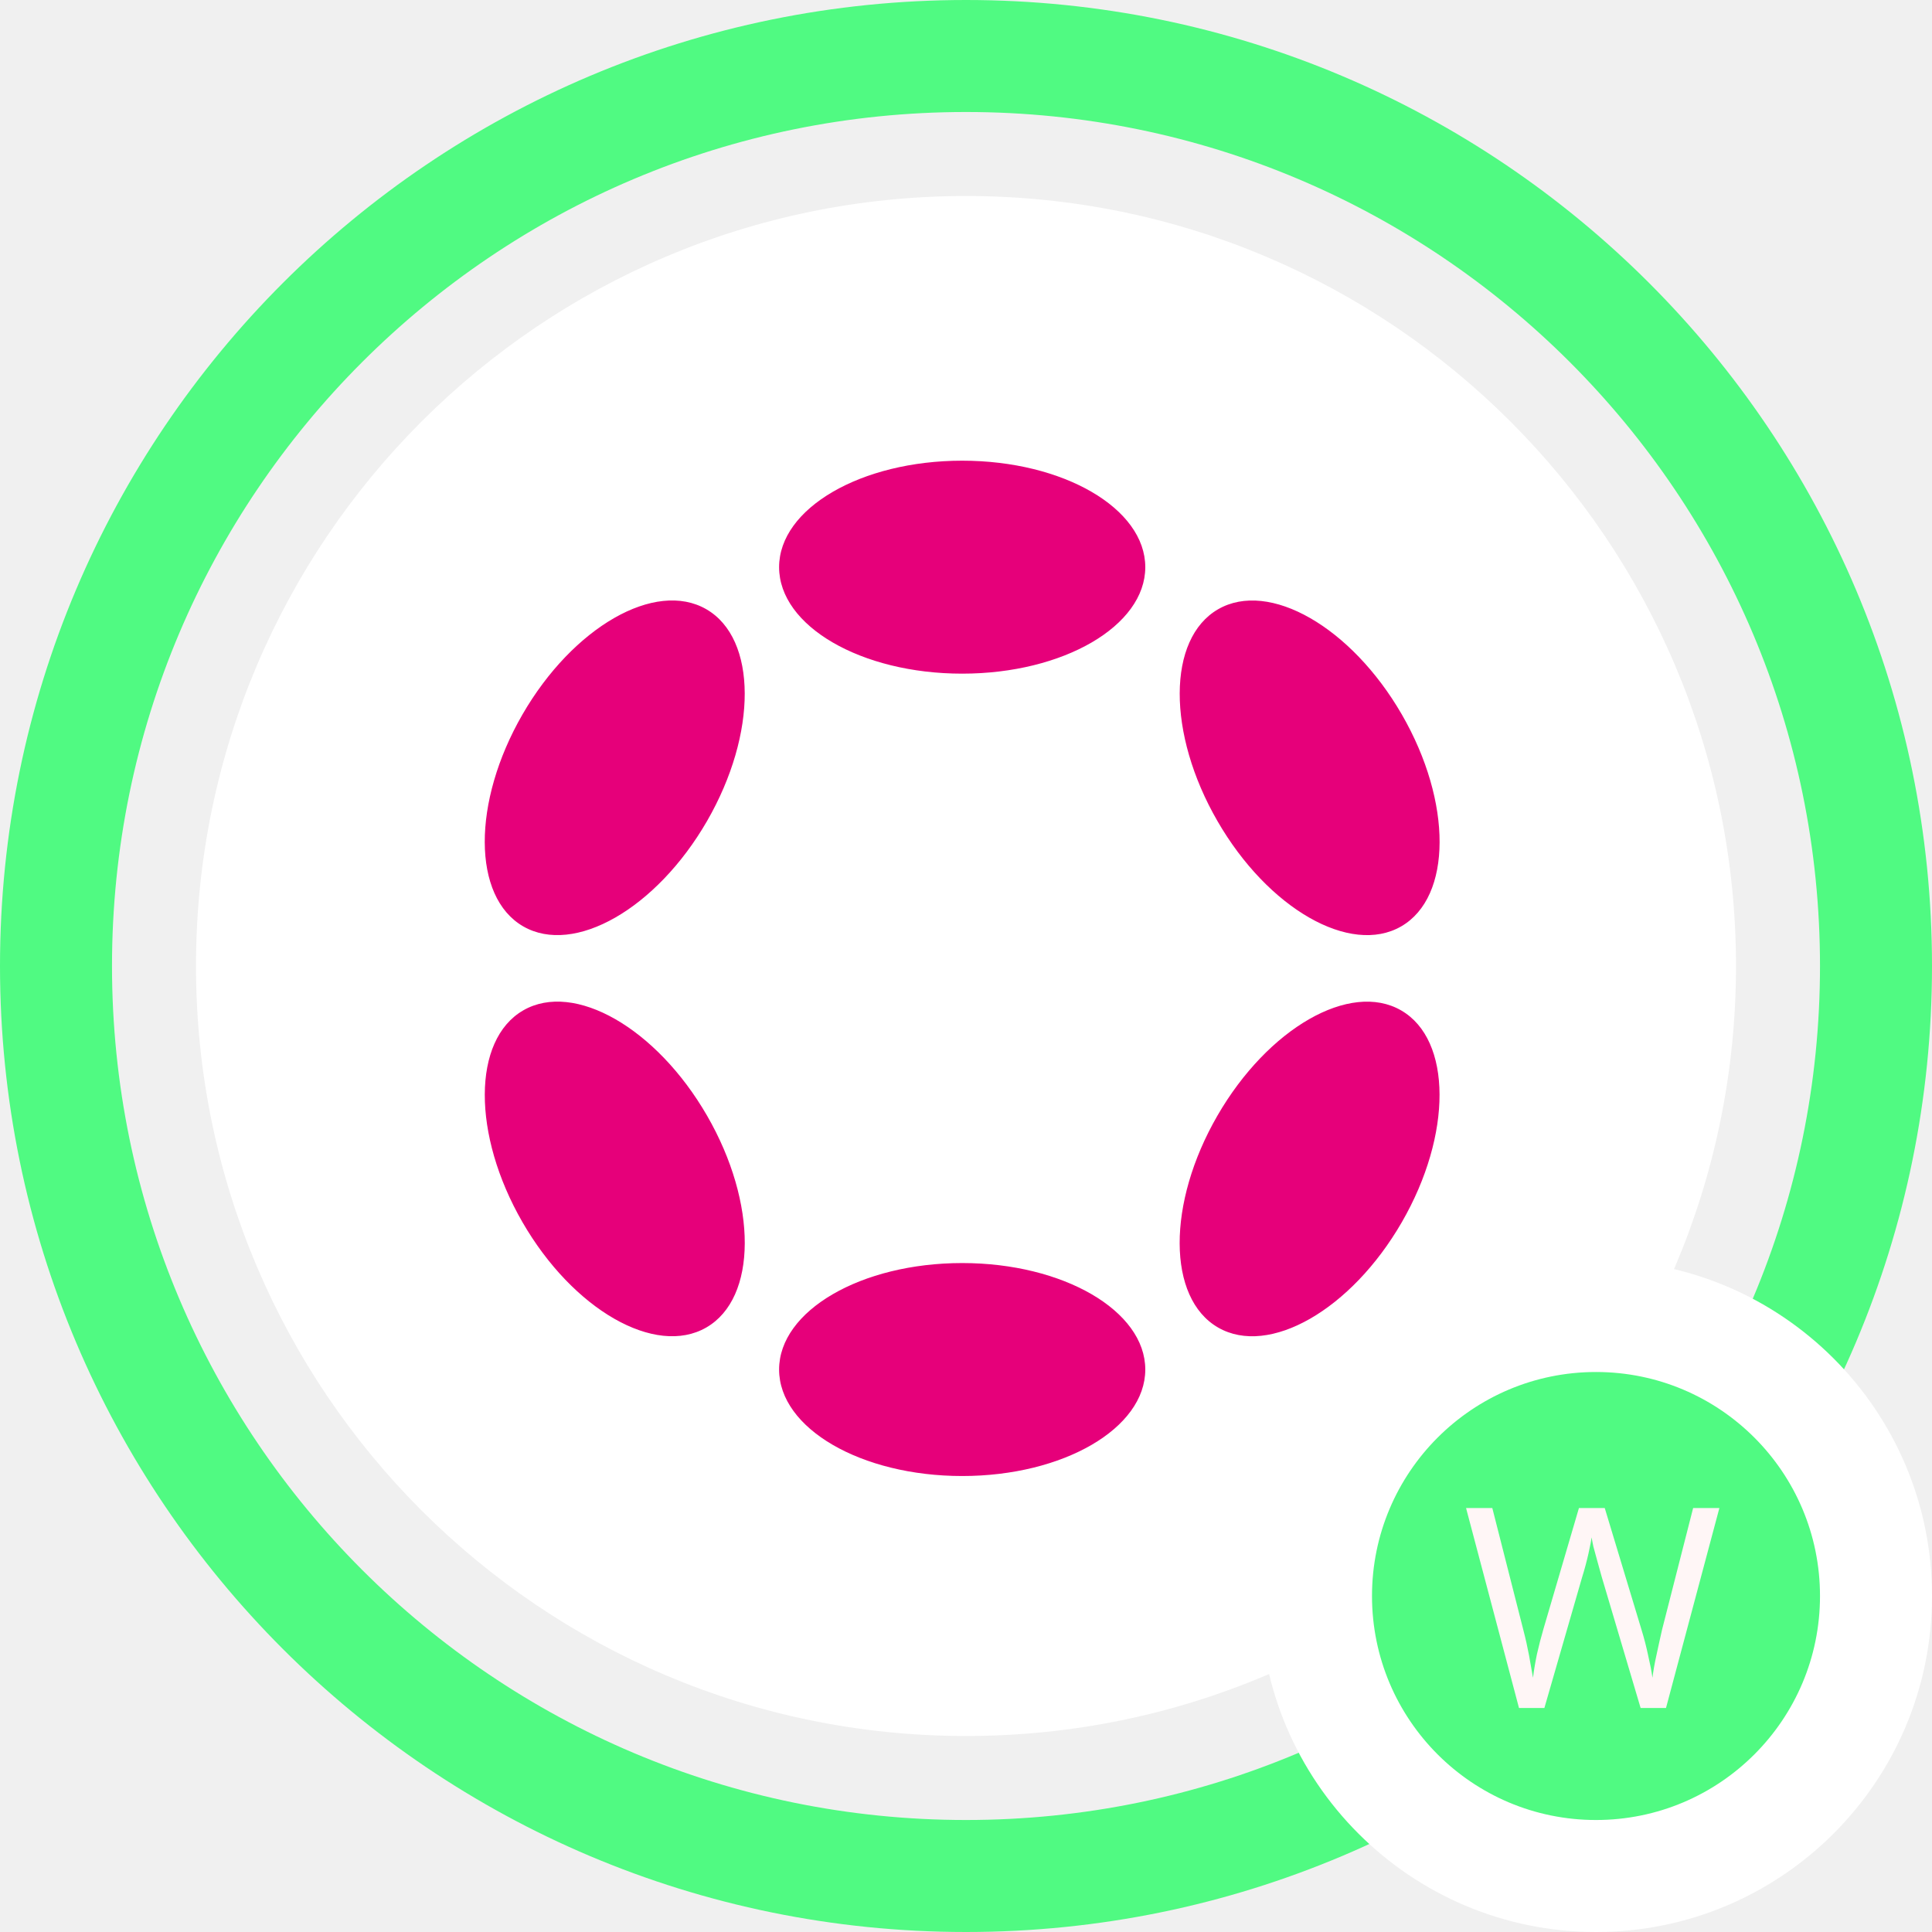
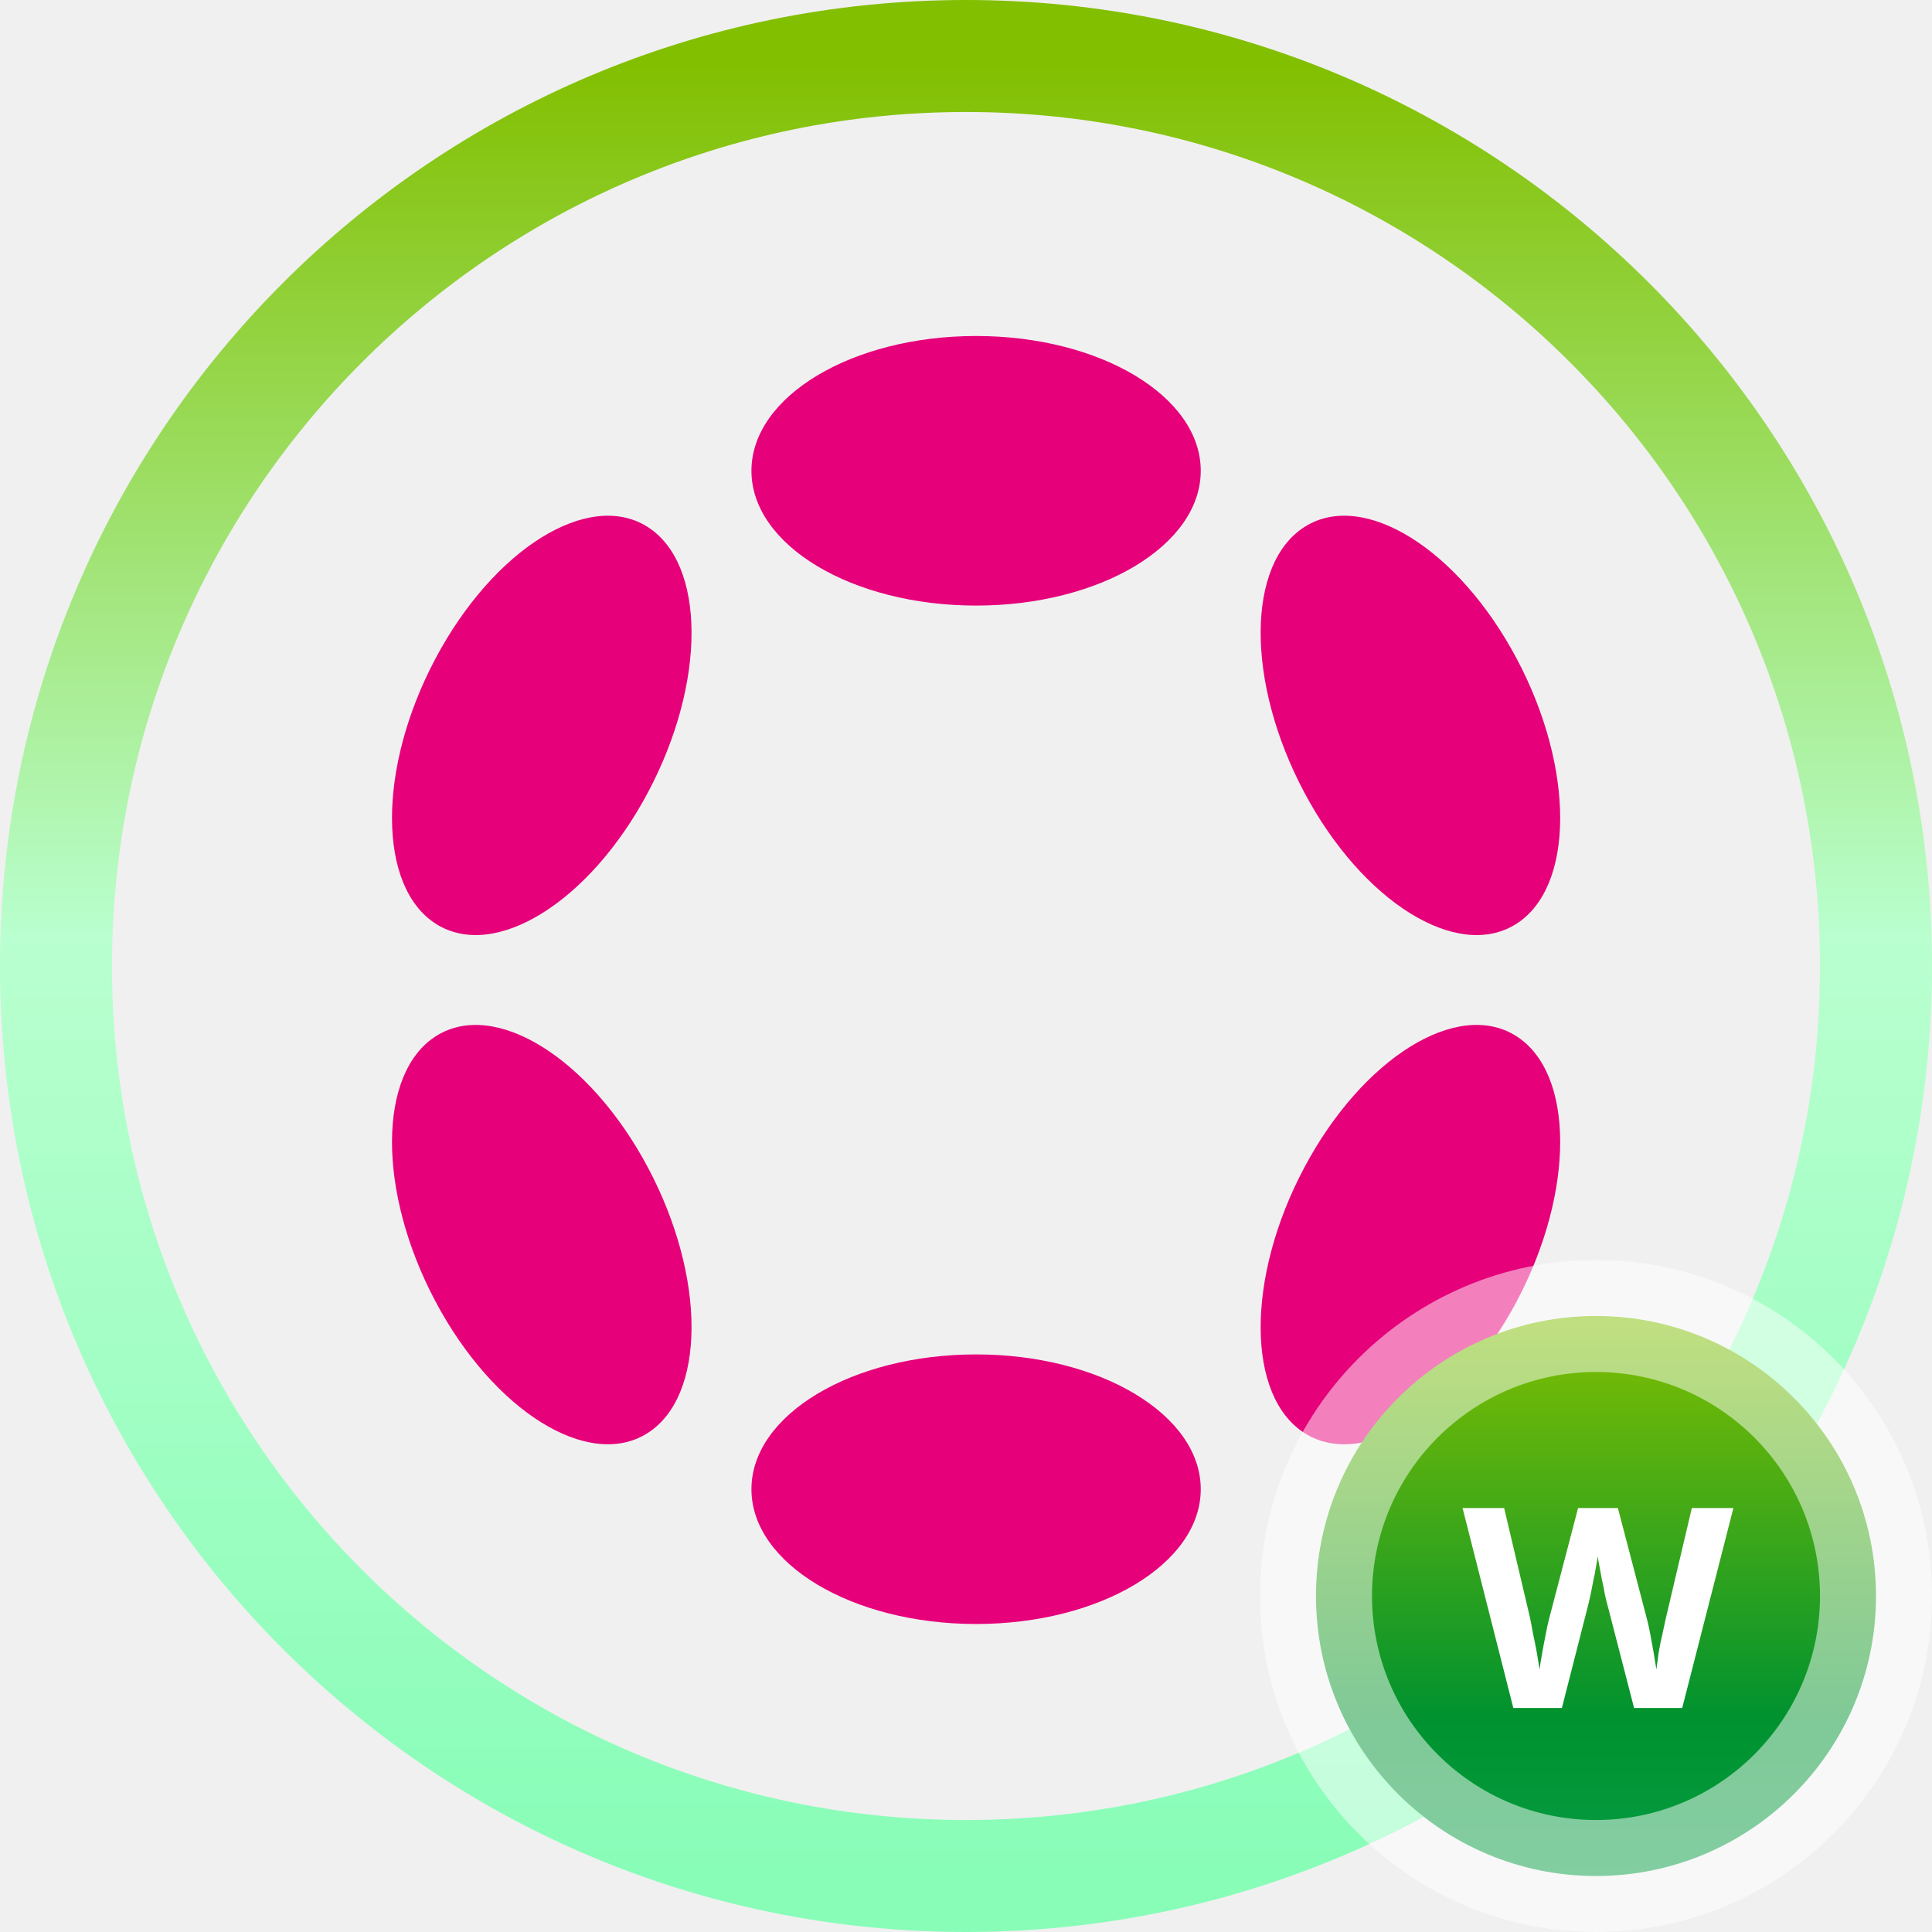
<svg xmlns="http://www.w3.org/2000/svg" xmlns:xlink="http://www.w3.org/1999/xlink" width="69px" height="69px" viewBox="0 0 69 69" version="1.1">
  <defs>
-     <rect id="path-1" x="0" y="0" width="24" height="24" />
-     <path d="M22,12 C22,17.523 17.523,22 12,22 C6.477,22 2,17.523 2,12 C2,6.477 6.477,2 12,2 C17.523,2 22,6.477 22,12 Z" id="path-3" />
+     <linearGradient x1="50%" y1="0%" x2="50%" y2="100%" id="linearGradient-1">
+       <stop stop-color="#82BF00" offset="0%" />
+       <stop stop-color="#B9FFCF" offset="48.295%" />
+       <stop stop-color="#88FDB8" offset="100%" />
+     </linearGradient>
+     <linearGradient x1="50%" y1="0%" x2="50%" y2="100%" id="linearGradient-2">
+       <stop stop-color="#82BF00" offset="0%" />
+       <stop stop-color="#00922F" offset="71.576%" />
+       <stop stop-color="#059C43" offset="100%" />
+     </linearGradient>
+     <rect id="path-3" x="0" y="0" width="24" height="24" />
  </defs>
  <g id="页面-1" stroke="none" stroke-width="1" fill="none" fill-rule="evenodd">
-     <g id="vDOT" transform="translate(2, 2)">
-       <path d="M32.5,5 C47.688,5 60,17.312 60,32.5 C60,47.688 47.688,60 32.5,60 C17.312,60 5,47.688 5,32.5 C5,17.312 17.312,5 32.5,5 Z" id="路径" fill="#FFFFFF" fill-rule="nonzero" />
-       <path d="M38.903,18.256 C38.903,20.357 35.975,22.059 32.364,22.059 C28.752,22.059 25.825,20.357 25.825,18.256 C25.825,16.156 28.752,14.453 32.364,14.453 C35.975,14.453 38.903,16.156 38.903,18.256 Z M38.903,46.912 C38.903,49.013 35.975,50.715 32.364,50.715 C28.752,50.715 25.825,49.013 25.825,46.912 C25.825,44.812 28.752,43.109 32.364,43.109 C35.975,43.109 38.903,44.812 38.903,46.912 Z M23.251,27.324 C25.056,24.196 25.045,20.809 23.225,19.758 C21.404,18.707 18.465,20.391 16.659,23.518 C14.854,26.646 14.865,30.033 16.685,31.084 C18.506,32.135 21.445,30.451 23.251,27.324 Z M48.041,34.086 C49.86,35.136 49.871,38.523 48.065,41.65 C46.26,44.778 43.321,46.462 41.502,45.411 C39.683,44.361 39.672,40.974 41.478,37.847 C43.284,34.719 46.222,33.035 48.041,34.086 Z M23.226,45.41 C25.046,44.359 25.058,40.972 23.252,37.845 C21.446,34.717 18.507,33.034 16.687,34.085 C14.866,35.136 14.855,38.523 16.66,41.65 C18.466,44.778 21.406,46.461 23.226,45.41 Z M48.067,23.52 C49.873,26.648 49.862,30.034 48.043,31.085 C46.224,32.135 43.285,30.451 41.48,27.323 C39.674,24.196 39.685,20.809 41.504,19.759 C43.323,18.709 46.261,20.393 48.067,23.52 Z" id="形状" fill="#E6007A" />
-       <circle id="椭圆形" stroke="#50FA82" stroke-width="4" cx="32.5" cy="32.5" r="32.5" />
-       <path d="M65,55 C65,60.523 60.523,65 55,65 C49.477,65 45,60.523 45,55 C45,49.477 49.477,45 55,45 C60.523,45 65,49.477 65,55 Z" id="路径" fill="#50FA82" fill-rule="nonzero" />
-       <g id="Clipped" transform="translate(43, 43)">
-         <mask id="mask-2" fill="white">
-           <use xlink:href="#path-1" />
-         </mask>
-         <g id="矩形" />
-         <path d="M20,12 C20,16.418 16.418,20 12,20 L12,24 C18.627,24 24,18.627 24,12 L20,12 Z M12,20 C7.582,20 4,16.418 4,12 L0,12 C0,18.627 5.373,24 12,24 L12,20 Z M4,12 C4,7.582 7.582,4 12,4 L12,0 C5.373,0 0,5.373 0,12 L4,12 Z M12,4 C16.418,4 20,7.582 20,12 L24,12 C24,5.373 18.627,0 12,0 L12,4 Z" id="形状" fill="#FFFFFF" fill-rule="nonzero" mask="url(#mask-2)" />
+     <g id="wDOT" transform="translate(2, 2)">
+       <path d="M40.884,14.814 C40.884,17.473 37.292,19.628 32.861,19.628 C28.429,19.628 24.837,17.473 24.837,14.814 C24.837,12.155 28.429,10 32.861,10 C37.292,10 40.884,12.155 40.884,14.814 Z M40.884,51.186 C40.884,53.845 37.292,56 32.861,56 C28.429,56 24.837,53.845 24.837,51.186 C24.837,48.527 28.429,46.372 32.861,46.372 C37.292,46.372 40.884,48.527 40.884,51.186 Z M21.146,26.291 C23.227,22.372 23.213,18.127 21.116,16.811 C19.019,15.494 15.632,17.603 13.552,21.522 C11.471,25.442 11.485,29.686 13.582,31.003 C15.679,32.32 19.066,30.211 21.146,26.291 Z M52.14,34.996 C54.237,36.312 54.249,40.557 52.168,44.476 C50.087,48.396 46.7,50.506 44.604,49.19 C42.507,47.874 42.495,43.629 44.576,39.71 C46.657,35.79 50.044,33.68 52.14,34.996 Z M21.116,49.189 C23.213,47.872 23.227,43.628 21.146,39.708 C19.066,35.789 15.679,33.68 13.582,34.997 C11.485,36.314 11.471,40.558 13.552,44.478 C15.632,48.397 19.019,50.506 21.116,49.189 Z M52.168,21.524 C54.249,25.443 54.237,29.688 52.14,31.004 C50.044,32.32 46.657,30.21 44.576,26.29 C42.495,22.371 42.507,18.126 44.604,16.81 C46.7,15.494 50.087,17.604 52.168,21.524 Z" id="形状" fill="#E6007A" fill-rule="nonzero" />
+       <circle id="椭圆形" stroke="url(#linearGradient-1)" stroke-width="4" cx="32.5" cy="32.5" r="32.5" />
+       <path d="M65,55 C65,60.523 60.523,65 55,65 C49.477,65 45,60.523 45,55 C45,49.477 49.477,45 55,45 C60.523,45 65,49.477 65,55 Z" id="路径" fill="url(#linearGradient-2)" fill-rule="nonzero" />
+       <g id="形状-Clipped" transform="translate(43, 43)">
        <mask id="mask-4" fill="white">
          <use xlink:href="#path-3" />
        </mask>
-         <g id="路径" />
+         <g id="path-1" />
+         <path d="M20,12 C20,16.418 16.418,20 12,20 L12,24 C18.627,24 24,18.627 24,12 L20,12 Z M12,20 C7.582,20 4,16.418 4,12 L0,12 C0,18.627 5.373,24 12,24 L12,20 Z M4,12 C4,7.582 7.582,4 12,4 L12,0 C5.373,0 0,5.373 0,12 L4,12 Z M12,4 C16.418,4 20,7.582 20,12 L24,12 C24,5.373 18.627,0 12,0 L12,4 Z" id="形状" fill-opacity="0.5" fill="#FFFFFF" fill-rule="nonzero" mask="url(#mask-4)" />
      </g>
-       <text id="W" font-family="PingFangSC-Semibold, PingFang SC" font-size="10" font-weight="500" fill="#FFF6F6">
-         <tspan x="50.235" y="59">W</tspan>
-       </text>
+       <g id="W" transform="translate(50.235, 49)" fill="#FFFFFF" fill-rule="nonzero" font-family="Skia-Regular_Bold, Skia" font-size="10" font-weight="bold">
+         <text>
+           <tspan x="0" y="10">W</tspan>
+         </text>
+       </g>
    </g>
  </g>
</svg>
